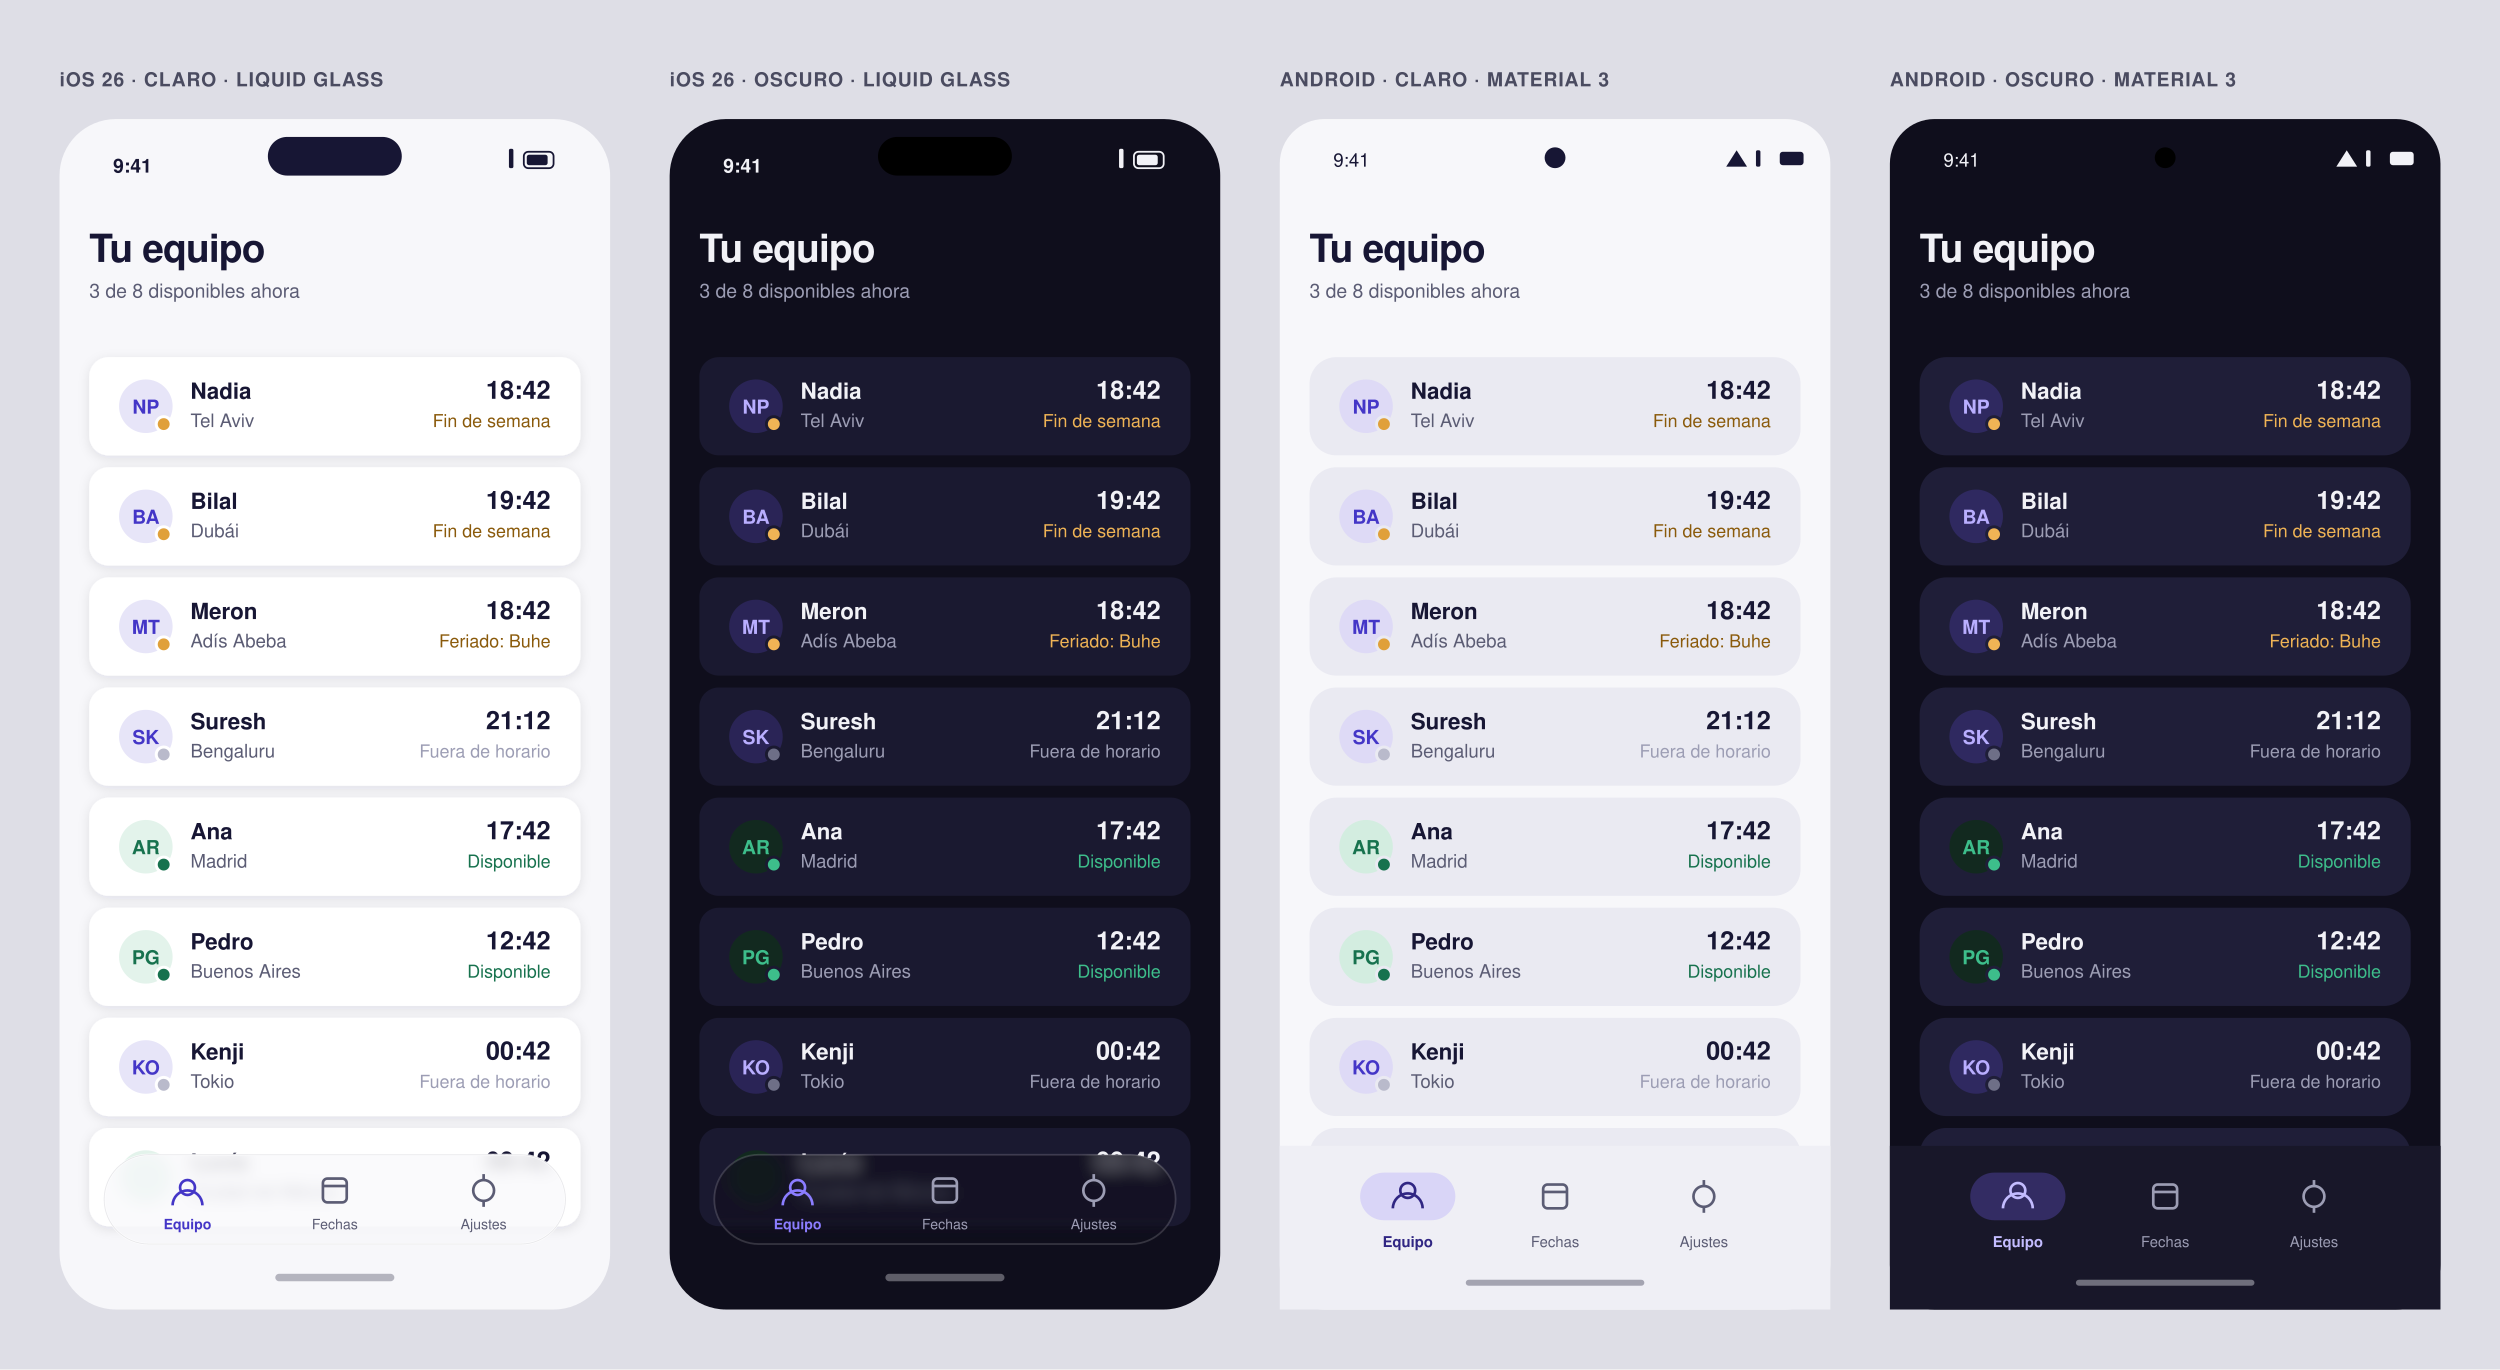
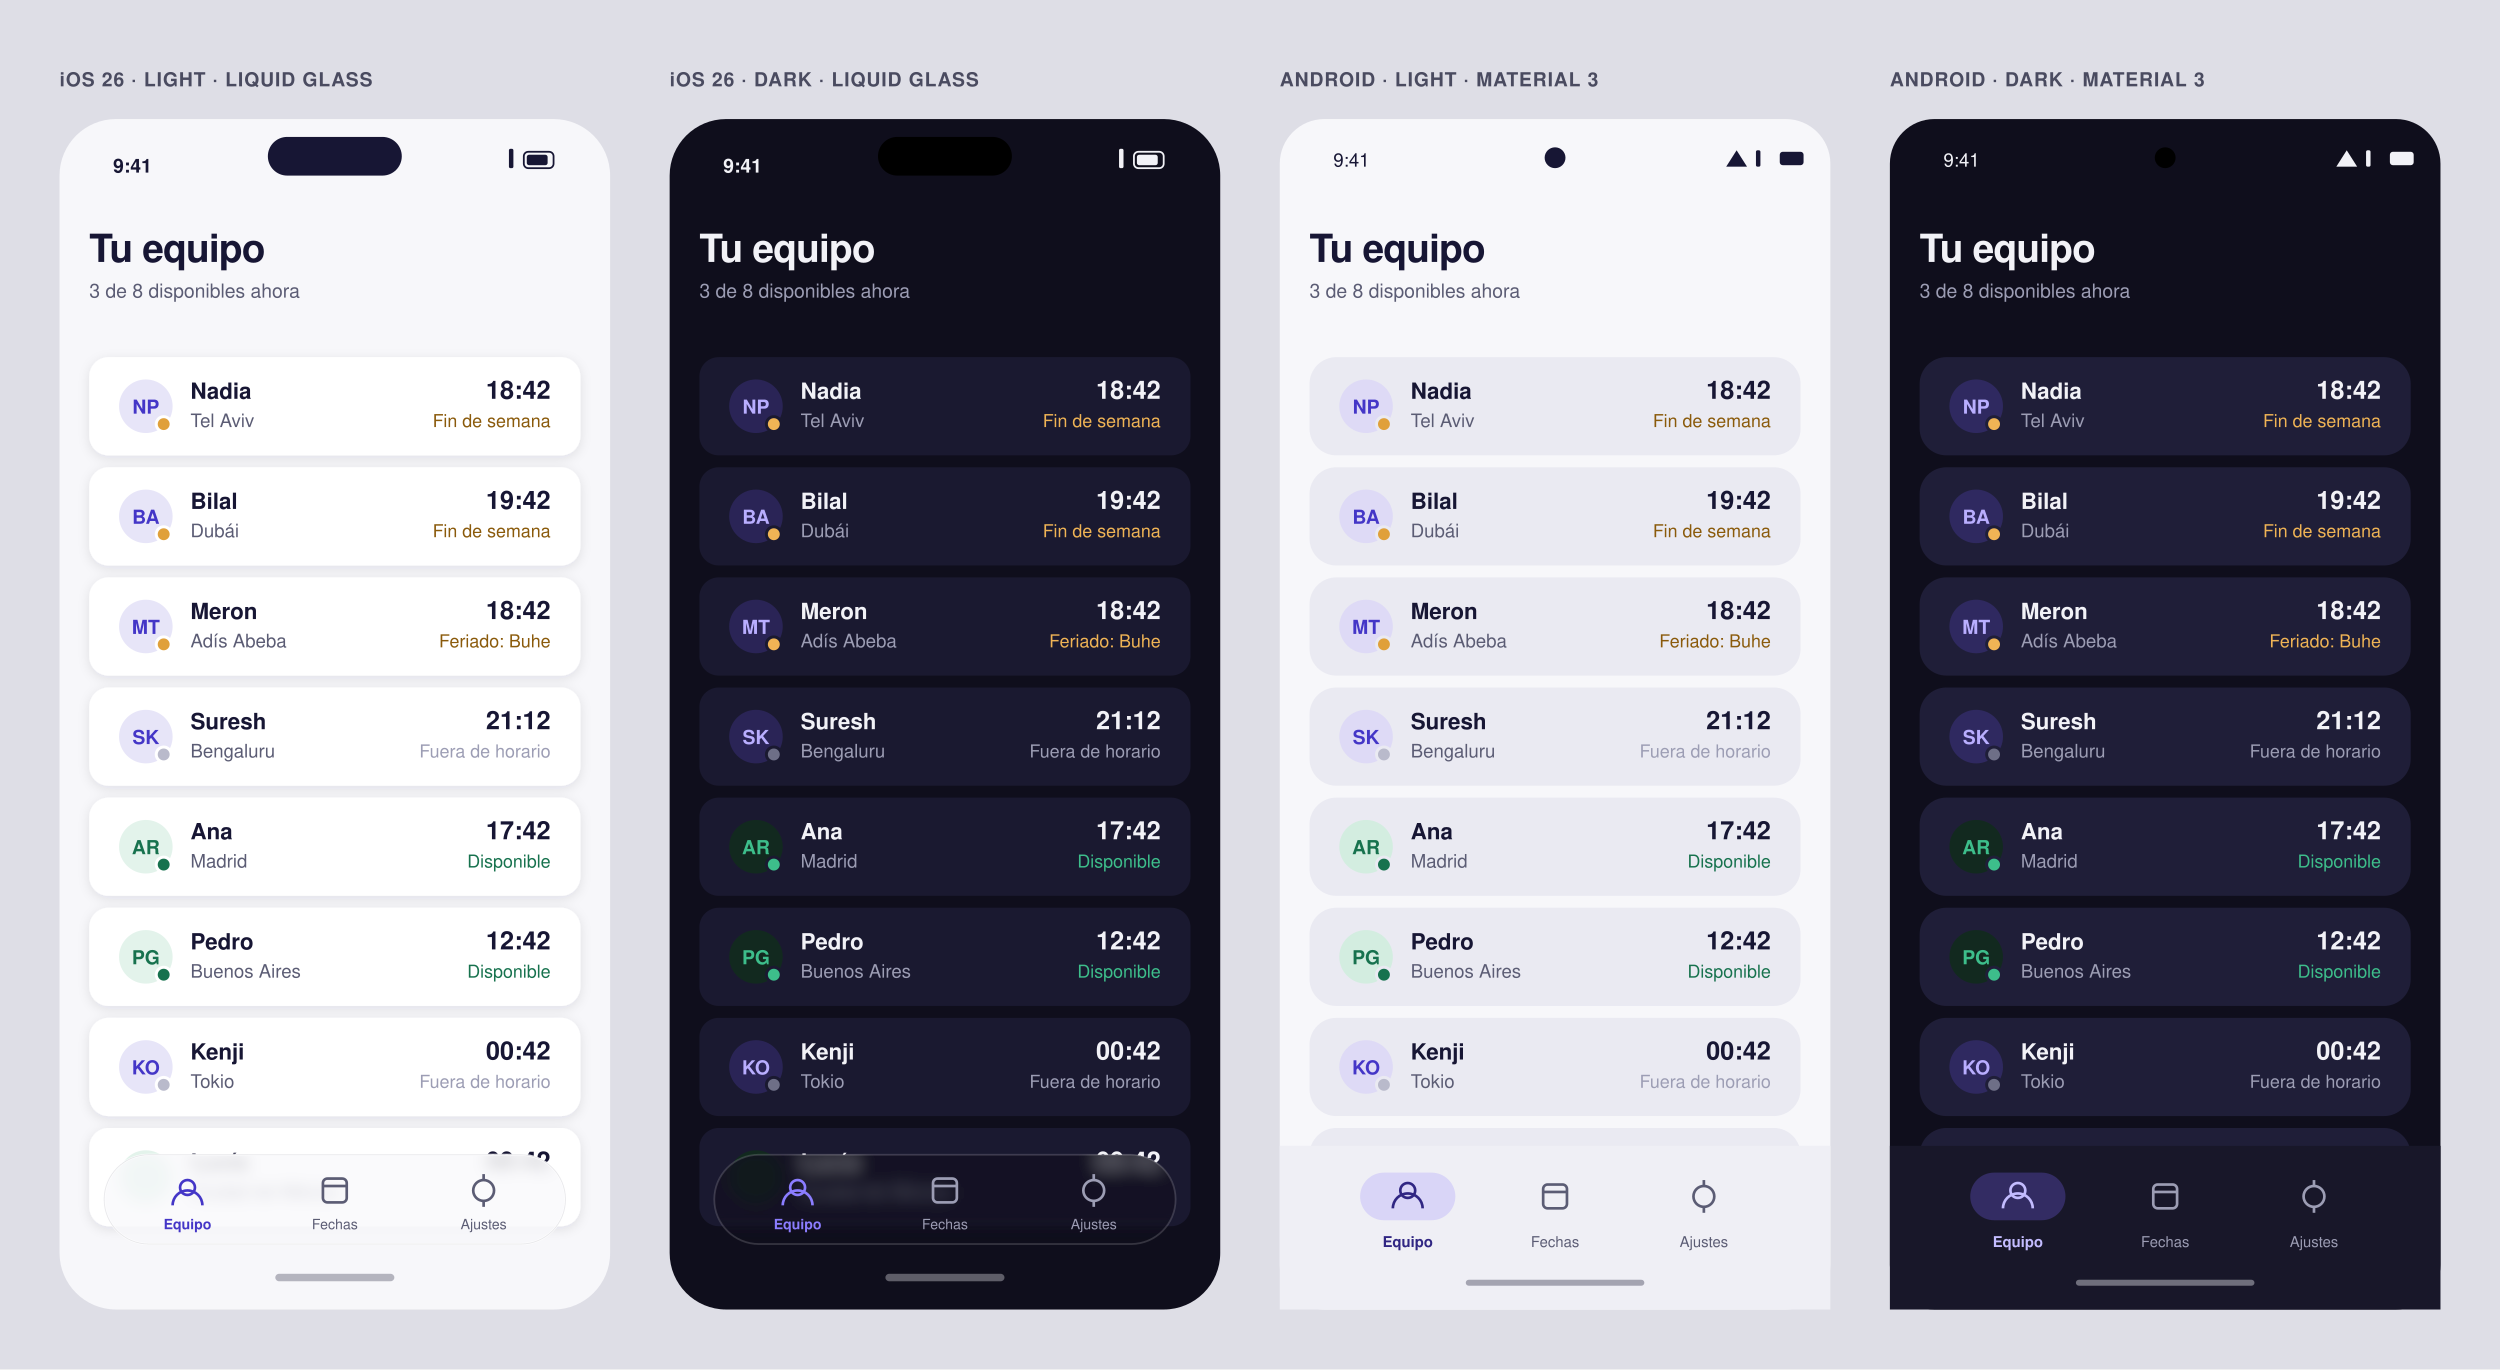
<svg xmlns="http://www.w3.org/2000/svg" width="1680" height="920" viewBox="0 0 1680 920" font-family="Helvetica Neue, Helvetica, Arial, sans-serif">
  <defs>
    <filter id="cardShadow" x="-30%" y="-30%" width="160%" height="160%">
      <feDropShadow dx="0" dy="2" stdDeviation="4" flood-color="#171634" flood-opacity="0.10" />
    </filter>
    <filter id="glassBlur" x="-20%" y="-20%" width="140%" height="140%">
      <feGaussianBlur stdDeviation="5" />
    </filter>
    <filter id="barLift" x="-40%" y="-60%" width="180%" height="240%">
      <feDropShadow dx="0" dy="4" stdDeviation="8" flood-color="#171634" flood-opacity="0.16" />
    </filter>
    <clipPath id="glassClipL">
      <rect x="70" y="776" width="310" height="60" rx="30" />
    </clipPath>
    <clipPath id="glassClipD">
      <rect x="480" y="776" width="310" height="60" rx="30" />
    </clipPath>
  </defs>
  <rect width="1680" height="920" fill="#DEDEE6" />
-   <text x="40" y="58" font-size="13" font-weight="700" letter-spacing="0.6" fill="#4A4B60">iOS 26 · CLARO · LIQUID GLASS</text>
-   <text x="450" y="58" font-size="13" font-weight="700" letter-spacing="0.6" fill="#4A4B60">iOS 26 · OSCURO · LIQUID GLASS</text>
-   <text x="860" y="58" font-size="13" font-weight="700" letter-spacing="0.6" fill="#4A4B60">ANDROID · CLARO · MATERIAL 3</text>
-   <text x="1270" y="58" font-size="13" font-weight="700" letter-spacing="0.6" fill="#4A4B60">ANDROID · OSCURO · MATERIAL 3</text>
+   <text x="40" y="58" font-size="13" font-weight="700" letter-spacing="0.6" fill="#4A4B60">iOS 26 · LIGHT · LIQUID GLASS</text>
+   <text x="450" y="58" font-size="13" font-weight="700" letter-spacing="0.6" fill="#4A4B60">iOS 26 · DARK · LIQUID GLASS</text>
+   <text x="860" y="58" font-size="13" font-weight="700" letter-spacing="0.6" fill="#4A4B60">ANDROID · LIGHT · MATERIAL 3</text>
+   <text x="1270" y="58" font-size="13" font-weight="700" letter-spacing="0.6" fill="#4A4B60">ANDROID · DARK · MATERIAL 3</text>
  <g>
    <rect x="40" y="80" width="370" height="800" rx="38" fill="#F7F7FA" />
    <rect x="180" y="92" width="90" height="26" rx="13" fill="#171634" />
    <text x="76" y="116" font-size="13" font-weight="600" fill="#171634">9:41</text>
    <g fill="#171634">
      <rect x="342" y="100" width="3" height="13" rx="1" />
      <rect x="352" y="102" width="20" height="11" rx="3" fill="none" stroke="#171634" stroke-width="1.2" />
      <rect x="354" y="104" width="14" height="7" rx="1.5" />
    </g>
    <text x="60" y="176" font-size="26" font-weight="700" letter-spacing="-0.5" fill="#171634">Tu equipo</text>
    <text x="60" y="200" font-size="13" fill="#5B5C74">3 de 8 disponibles ahora</text>
    <g filter="url(#cardShadow)">
      <rect x="60" y="240" width="330" height="66" rx="13" fill="#FFFFFF" />
      <rect x="60" y="314" width="330" height="66" rx="13" fill="#FFFFFF" />
      <rect x="60" y="388" width="330" height="66" rx="13" fill="#FFFFFF" />
      <rect x="60" y="462" width="330" height="66" rx="13" fill="#FFFFFF" />
      <rect x="60" y="536" width="330" height="66" rx="13" fill="#FFFFFF" />
      <rect x="60" y="610" width="330" height="66" rx="13" fill="#FFFFFF" />
      <rect x="60" y="684" width="330" height="66" rx="13" fill="#FFFFFF" />
      <rect x="60" y="758" width="330" height="66" rx="13" fill="#FFFFFF" />
    </g>
    <g font-family="Helvetica Neue, Helvetica, Arial, sans-serif">
      <circle cx="98" cy="273" r="18" fill="#E7E5F8" />
      <text x="98" y="278" font-size="13" font-weight="700" fill="#4436C7" text-anchor="middle">NP</text>
      <circle cx="110" cy="285" r="6" fill="#FFFFFF" />
      <circle cx="110" cy="285" r="4" fill="#E0A03A" />
      <text x="128" y="268" font-size="15" font-weight="600" fill="#171634">Nadia</text>
      <text x="128" y="287" font-size="12.5" fill="#5B5C74">Tel Aviv</text>
      <text x="370" y="268" font-size="17" font-weight="600" fill="#171634" text-anchor="end">18:42</text>
      <text x="370" y="287" font-size="12" font-weight="500" fill="#8A5A0B" text-anchor="end">Fin de semana</text>
      <circle cx="98" cy="347" r="18" fill="#E7E5F8" />
      <text x="98" y="352" font-size="13" font-weight="700" fill="#4436C7" text-anchor="middle">BA</text>
      <circle cx="110" cy="359" r="6" fill="#FFFFFF" />
      <circle cx="110" cy="359" r="4" fill="#E0A03A" />
      <text x="128" y="342" font-size="15" font-weight="600" fill="#171634">Bilal</text>
      <text x="128" y="361" font-size="12.5" fill="#5B5C74">Dubái</text>
      <text x="370" y="342" font-size="17" font-weight="600" fill="#171634" text-anchor="end">19:42</text>
      <text x="370" y="361" font-size="12" font-weight="500" fill="#8A5A0B" text-anchor="end">Fin de semana</text>
      <circle cx="98" cy="421" r="18" fill="#E7E5F8" />
      <text x="98" y="426" font-size="13" font-weight="700" fill="#4436C7" text-anchor="middle">MT</text>
      <circle cx="110" cy="433" r="6" fill="#FFFFFF" />
      <circle cx="110" cy="433" r="4" fill="#E0A03A" />
      <text x="128" y="416" font-size="15" font-weight="600" fill="#171634">Meron</text>
      <text x="128" y="435" font-size="12.5" fill="#5B5C74">Adís Abeba</text>
      <text x="370" y="416" font-size="17" font-weight="600" fill="#171634" text-anchor="end">18:42</text>
      <text x="370" y="435" font-size="12" font-weight="500" fill="#8A5A0B" text-anchor="end">Feriado: Buhe</text>
      <circle cx="98" cy="495" r="18" fill="#E7E5F8" />
      <text x="98" y="500" font-size="13" font-weight="700" fill="#4436C7" text-anchor="middle">SK</text>
      <circle cx="110" cy="507" r="6" fill="#FFFFFF" />
      <circle cx="110" cy="507" r="4" fill="#B9BACB" />
      <text x="128" y="490" font-size="15" font-weight="600" fill="#171634">Suresh</text>
      <text x="128" y="509" font-size="12.5" fill="#5B5C74">Bengaluru</text>
      <text x="370" y="490" font-size="17" font-weight="600" fill="#171634" text-anchor="end">21:12</text>
      <text x="370" y="509" font-size="12" font-weight="500" fill="#9C9DB4" text-anchor="end">Fuera de horario</text>
      <circle cx="98" cy="569" r="18" fill="#E3F3EB" />
      <text x="98" y="574" font-size="13" font-weight="700" fill="#17724E" text-anchor="middle">AR</text>
      <circle cx="110" cy="581" r="6" fill="#FFFFFF" />
      <circle cx="110" cy="581" r="4" fill="#17724E" />
      <text x="128" y="564" font-size="15" font-weight="600" fill="#171634">Ana</text>
      <text x="128" y="583" font-size="12.5" fill="#5B5C74">Madrid</text>
      <text x="370" y="564" font-size="17" font-weight="600" fill="#171634" text-anchor="end">17:42</text>
      <text x="370" y="583" font-size="12" font-weight="500" fill="#17724E" text-anchor="end">Disponible</text>
      <circle cx="98" cy="643" r="18" fill="#E3F3EB" />
      <text x="98" y="648" font-size="13" font-weight="700" fill="#17724E" text-anchor="middle">PG</text>
      <circle cx="110" cy="655" r="6" fill="#FFFFFF" />
      <circle cx="110" cy="655" r="4" fill="#17724E" />
      <text x="128" y="638" font-size="15" font-weight="600" fill="#171634">Pedro</text>
      <text x="128" y="657" font-size="12.5" fill="#5B5C74">Buenos Aires</text>
      <text x="370" y="638" font-size="17" font-weight="600" fill="#171634" text-anchor="end">12:42</text>
      <text x="370" y="657" font-size="12" font-weight="500" fill="#17724E" text-anchor="end">Disponible</text>
      <circle cx="98" cy="717" r="18" fill="#E7E5F8" />
      <text x="98" y="722" font-size="13" font-weight="700" fill="#4436C7" text-anchor="middle">KO</text>
      <circle cx="110" cy="729" r="6" fill="#FFFFFF" />
      <circle cx="110" cy="729" r="4" fill="#B9BACB" />
      <text x="128" y="712" font-size="15" font-weight="600" fill="#171634">Kenji</text>
      <text x="128" y="731" font-size="12.5" fill="#5B5C74">Tokio</text>
      <text x="370" y="712" font-size="17" font-weight="600" fill="#171634" text-anchor="end">00:42</text>
      <text x="370" y="731" font-size="12" font-weight="500" fill="#9C9DB4" text-anchor="end">Fuera de horario</text>
      <circle cx="98" cy="791" r="18" fill="#E3F3EB" />
      <text x="98" y="796" font-size="13" font-weight="700" fill="#17724E" text-anchor="middle">LM</text>
      <circle cx="110" cy="803" r="6" fill="#FFFFFF" />
      <circle cx="110" cy="803" r="4" fill="#17724E" />
      <text x="128" y="786" font-size="15" font-weight="600" fill="#171634">Lucía</text>
      <text x="128" y="805" font-size="12.5" fill="#5B5C74">Ciudad de México</text>
      <text x="370" y="786" font-size="17" font-weight="600" fill="#171634" text-anchor="end">09:42</text>
      <text x="370" y="805" font-size="12" font-weight="500" fill="#17724E" text-anchor="end">Disponible</text>
    </g>
    <g clip-path="url(#glassClipL)">
      <g filter="url(#glassBlur)">
        <rect x="60" y="758" width="330" height="66" rx="13" fill="#FFFFFF" />
        <circle cx="98" cy="791" r="18" fill="#E3F3EB" />
        <text x="128" y="786" font-size="15" font-weight="600" fill="#171634">Lucía</text>
        <text x="128" y="805" font-size="12.5" fill="#5B5C74">Ciudad de México</text>
        <text x="370" y="786" font-size="17" font-weight="600" fill="#171634" text-anchor="end">09:42</text>
      </g>
      <rect x="70" y="776" width="310" height="60" fill="#F7F7FA" opacity="0.68" />
    </g>
    <rect x="70" y="776" width="310" height="60" rx="30" fill="none" stroke="#FFFFFF" stroke-width="1.4" opacity="0.85" />
    <rect x="70" y="776" width="310" height="60" rx="30" fill="none" stroke="#171634" stroke-width="0.6" opacity="0.10" />
    <g>
      <circle cx="126" cy="798" r="5" fill="none" stroke="#4436C7" stroke-width="1.8" />
      <path d="M116 810 a10 10 0 0 1 20 0" fill="none" stroke="#4436C7" stroke-width="1.8" />
      <text x="126" y="826" font-size="9.5" font-weight="600" fill="#4436C7" text-anchor="middle">Equipo</text>
    </g>
    <g>
      <rect x="217" y="792" width="16" height="16" rx="3" fill="none" stroke="#5B5C74" stroke-width="1.8" />
      <line x1="217" y1="797" x2="233" y2="797" stroke="#5B5C74" stroke-width="1.8" />
      <text x="225" y="826" font-size="9.5" font-weight="500" fill="#5B5C74" text-anchor="middle">Fechas</text>
    </g>
    <g>
      <circle cx="325" cy="800" r="7" fill="none" stroke="#5B5C74" stroke-width="1.8" />
      <line x1="325" y1="789" x2="325" y2="793" stroke="#5B5C74" stroke-width="1.8" />
      <line x1="325" y1="807" x2="325" y2="811" stroke="#5B5C74" stroke-width="1.8" />
      <text x="325" y="826" font-size="9.5" font-weight="500" fill="#5B5C74" text-anchor="middle">Ajustes</text>
    </g>
    <rect x="185" y="856" width="80" height="5" rx="2.5" fill="#171634" opacity="0.3" />
  </g>
  <g>
    <rect x="450" y="80" width="370" height="800" rx="38" fill="#0F0E1C" />
    <rect x="590" y="92" width="90" height="26" rx="13" fill="#000000" />
    <text x="486" y="116" font-size="13" font-weight="600" fill="#F2F2F7">9:41</text>
    <g fill="#F2F2F7">
      <rect x="752" y="100" width="3" height="13" rx="1" />
      <rect x="762" y="102" width="20" height="11" rx="3" fill="none" stroke="#F2F2F7" stroke-width="1.2" />
      <rect x="764" y="104" width="14" height="7" rx="1.5" />
    </g>
    <text x="470" y="176" font-size="26" font-weight="700" letter-spacing="-0.5" fill="#F2F2F7">Tu equipo</text>
    <text x="470" y="200" font-size="13" fill="#9C9DB4">3 de 8 disponibles ahora</text>
    <g fill="#1A1930">
      <rect x="470" y="240" width="330" height="66" rx="13" />
      <rect x="470" y="314" width="330" height="66" rx="13" />
      <rect x="470" y="388" width="330" height="66" rx="13" />
      <rect x="470" y="462" width="330" height="66" rx="13" />
      <rect x="470" y="536" width="330" height="66" rx="13" />
      <rect x="470" y="610" width="330" height="66" rx="13" />
      <rect x="470" y="684" width="330" height="66" rx="13" />
      <rect x="470" y="758" width="330" height="66" rx="13" />
    </g>
    <g>
      <circle cx="508" cy="273" r="18" fill="#2A2456" />
      <text x="508" y="278" font-size="13" font-weight="700" fill="#B9AEFF" text-anchor="middle">NP</text>
      <circle cx="520" cy="285" r="6" fill="#1A1930" />
      <circle cx="520" cy="285" r="4" fill="#F0B455" />
      <text x="538" y="268" font-size="15" font-weight="600" fill="#F2F2F7">Nadia</text>
      <text x="538" y="287" font-size="12.5" fill="#9C9DB4">Tel Aviv</text>
      <text x="780" y="268" font-size="17" font-weight="600" fill="#F2F2F7" text-anchor="end">18:42</text>
      <text x="780" y="287" font-size="12" font-weight="500" fill="#F0B455" text-anchor="end">Fin de semana</text>
      <circle cx="508" cy="347" r="18" fill="#2A2456" />
      <text x="508" y="352" font-size="13" font-weight="700" fill="#B9AEFF" text-anchor="middle">BA</text>
      <circle cx="520" cy="359" r="6" fill="#1A1930" />
      <circle cx="520" cy="359" r="4" fill="#F0B455" />
      <text x="538" y="342" font-size="15" font-weight="600" fill="#F2F2F7">Bilal</text>
      <text x="538" y="361" font-size="12.5" fill="#9C9DB4">Dubái</text>
      <text x="780" y="342" font-size="17" font-weight="600" fill="#F2F2F7" text-anchor="end">19:42</text>
      <text x="780" y="361" font-size="12" font-weight="500" fill="#F0B455" text-anchor="end">Fin de semana</text>
      <circle cx="508" cy="421" r="18" fill="#2A2456" />
      <text x="508" y="426" font-size="13" font-weight="700" fill="#B9AEFF" text-anchor="middle">MT</text>
      <circle cx="520" cy="433" r="6" fill="#1A1930" />
      <circle cx="520" cy="433" r="4" fill="#F0B455" />
      <text x="538" y="416" font-size="15" font-weight="600" fill="#F2F2F7">Meron</text>
      <text x="538" y="435" font-size="12.5" fill="#9C9DB4">Adís Abeba</text>
      <text x="780" y="416" font-size="17" font-weight="600" fill="#F2F2F7" text-anchor="end">18:42</text>
      <text x="780" y="435" font-size="12" font-weight="500" fill="#F0B455" text-anchor="end">Feriado: Buhe</text>
      <circle cx="508" cy="495" r="18" fill="#2A2456" />
      <text x="508" y="500" font-size="13" font-weight="700" fill="#B9AEFF" text-anchor="middle">SK</text>
      <circle cx="520" cy="507" r="6" fill="#1A1930" />
      <circle cx="520" cy="507" r="4" fill="#6E6F87" />
      <text x="538" y="490" font-size="15" font-weight="600" fill="#F2F2F7">Suresh</text>
      <text x="538" y="509" font-size="12.5" fill="#9C9DB4">Bengaluru</text>
      <text x="780" y="490" font-size="17" font-weight="600" fill="#F2F2F7" text-anchor="end">21:12</text>
      <text x="780" y="509" font-size="12" font-weight="500" fill="#9C9DB4" text-anchor="end">Fuera de horario</text>
      <circle cx="508" cy="569" r="18" fill="#12291F" />
      <text x="508" y="574" font-size="13" font-weight="700" fill="#3DBE8B" text-anchor="middle">AR</text>
      <circle cx="520" cy="581" r="6" fill="#1A1930" />
      <circle cx="520" cy="581" r="4" fill="#3DBE8B" />
      <text x="538" y="564" font-size="15" font-weight="600" fill="#F2F2F7">Ana</text>
      <text x="538" y="583" font-size="12.5" fill="#9C9DB4">Madrid</text>
      <text x="780" y="564" font-size="17" font-weight="600" fill="#F2F2F7" text-anchor="end">17:42</text>
      <text x="780" y="583" font-size="12" font-weight="500" fill="#3DBE8B" text-anchor="end">Disponible</text>
      <circle cx="508" cy="643" r="18" fill="#12291F" />
      <text x="508" y="648" font-size="13" font-weight="700" fill="#3DBE8B" text-anchor="middle">PG</text>
      <circle cx="520" cy="655" r="6" fill="#1A1930" />
      <circle cx="520" cy="655" r="4" fill="#3DBE8B" />
      <text x="538" y="638" font-size="15" font-weight="600" fill="#F2F2F7">Pedro</text>
      <text x="538" y="657" font-size="12.5" fill="#9C9DB4">Buenos Aires</text>
      <text x="780" y="638" font-size="17" font-weight="600" fill="#F2F2F7" text-anchor="end">12:42</text>
      <text x="780" y="657" font-size="12" font-weight="500" fill="#3DBE8B" text-anchor="end">Disponible</text>
      <circle cx="508" cy="717" r="18" fill="#2A2456" />
      <text x="508" y="722" font-size="13" font-weight="700" fill="#B9AEFF" text-anchor="middle">KO</text>
      <circle cx="520" cy="729" r="6" fill="#1A1930" />
      <circle cx="520" cy="729" r="4" fill="#6E6F87" />
      <text x="538" y="712" font-size="15" font-weight="600" fill="#F2F2F7">Kenji</text>
      <text x="538" y="731" font-size="12.5" fill="#9C9DB4">Tokio</text>
      <text x="780" y="712" font-size="17" font-weight="600" fill="#F2F2F7" text-anchor="end">00:42</text>
      <text x="780" y="731" font-size="12" font-weight="500" fill="#9C9DB4" text-anchor="end">Fuera de horario</text>
      <circle cx="508" cy="791" r="18" fill="#12291F" />
      <text x="508" y="796" font-size="13" font-weight="700" fill="#3DBE8B" text-anchor="middle">LM</text>
      <circle cx="520" cy="803" r="6" fill="#1A1930" />
      <circle cx="520" cy="803" r="4" fill="#3DBE8B" />
      <text x="538" y="786" font-size="15" font-weight="600" fill="#F2F2F7">Lucía</text>
      <text x="538" y="805" font-size="12.5" fill="#9C9DB4">Ciudad de México</text>
      <text x="780" y="786" font-size="17" font-weight="600" fill="#F2F2F7" text-anchor="end">09:42</text>
      <text x="780" y="805" font-size="12" font-weight="500" fill="#3DBE8B" text-anchor="end">Disponible</text>
    </g>
    <g clip-path="url(#glassClipD)">
      <g filter="url(#glassBlur)">
        <rect x="470" y="758" width="330" height="66" rx="13" fill="#1A1930" />
        <circle cx="508" cy="791" r="18" fill="#12291F" />
        <text x="538" y="786" font-size="15" font-weight="600" fill="#F2F2F7">Lucía</text>
        <text x="538" y="805" font-size="12.5" fill="#9C9DB4">Ciudad de México</text>
        <text x="780" y="786" font-size="17" font-weight="600" fill="#F2F2F7" text-anchor="end">09:42</text>
      </g>
      <rect x="480" y="776" width="310" height="60" fill="#0F0E1C" opacity="0.62" />
    </g>
    <rect x="480" y="776" width="310" height="60" rx="30" fill="none" stroke="#FFFFFF" stroke-width="1.2" opacity="0.16" />
    <g>
      <circle cx="536" cy="798" r="5" fill="none" stroke="#8B7DFF" stroke-width="1.8" />
      <path d="M526 810 a10 10 0 0 1 20 0" fill="none" stroke="#8B7DFF" stroke-width="1.8" />
      <text x="536" y="826" font-size="9.5" font-weight="600" fill="#8B7DFF" text-anchor="middle">Equipo</text>
    </g>
    <g>
      <rect x="627" y="792" width="16" height="16" rx="3" fill="none" stroke="#9C9DB4" stroke-width="1.8" />
      <line x1="627" y1="797" x2="643" y2="797" stroke="#9C9DB4" stroke-width="1.8" />
      <text x="635" y="826" font-size="9.5" font-weight="500" fill="#9C9DB4" text-anchor="middle">Fechas</text>
    </g>
    <g>
      <circle cx="735" cy="800" r="7" fill="none" stroke="#9C9DB4" stroke-width="1.8" />
      <line x1="735" y1="789" x2="735" y2="793" stroke="#9C9DB4" stroke-width="1.8" />
      <line x1="735" y1="807" x2="735" y2="811" stroke="#9C9DB4" stroke-width="1.8" />
      <text x="735" y="826" font-size="9.5" font-weight="500" fill="#9C9DB4" text-anchor="middle">Ajustes</text>
    </g>
    <rect x="595" y="856" width="80" height="5" rx="2.5" fill="#F2F2F7" opacity="0.35" />
  </g>
  <g>
    <rect x="860" y="80" width="370" height="800" rx="30" fill="#F7F7FA" />
    <circle cx="1045" cy="106" r="7" fill="#171634" />
    <text x="896" y="112" font-size="12.5" font-weight="500" fill="#171634">9:41</text>
    <g fill="#171634">
      <path d="M1160 112 l7 -11 l7 11 z" />
      <rect x="1180" y="101" width="3" height="11" rx="1" />
      <rect x="1196" y="102" width="16" height="9" rx="2" />
    </g>
    <text x="880" y="176" font-size="26" font-weight="700" letter-spacing="-0.5" fill="#171634">Tu equipo</text>
    <text x="880" y="200" font-size="13" fill="#5B5C74">3 de 8 disponibles ahora</text>
    <g fill="#EAEAF2">
      <rect x="880" y="240" width="330" height="66" rx="18" />
      <rect x="880" y="314" width="330" height="66" rx="18" />
      <rect x="880" y="388" width="330" height="66" rx="18" />
      <rect x="880" y="462" width="330" height="66" rx="18" />
      <rect x="880" y="536" width="330" height="66" rx="18" />
      <rect x="880" y="610" width="330" height="66" rx="18" />
      <rect x="880" y="684" width="330" height="66" rx="18" />
      <rect x="880" y="758" width="330" height="66" rx="18" />
    </g>
    <g>
      <circle cx="918" cy="273" r="18" fill="#DEDAF6" />
      <text x="918" y="278" font-size="13" font-weight="700" fill="#4436C7" text-anchor="middle">NP</text>
      <circle cx="930" cy="285" r="6" fill="#EAEAF2" />
      <circle cx="930" cy="285" r="4" fill="#E0A03A" />
      <text x="948" y="268" font-size="15" font-weight="600" fill="#171634">Nadia</text>
      <text x="948" y="287" font-size="12.5" fill="#5B5C74">Tel Aviv</text>
      <text x="1190" y="268" font-size="17" font-weight="600" fill="#171634" text-anchor="end">18:42</text>
      <text x="1190" y="287" font-size="12" font-weight="500" fill="#8A5A0B" text-anchor="end">Fin de semana</text>
      <circle cx="918" cy="347" r="18" fill="#DEDAF6" />
      <text x="918" y="352" font-size="13" font-weight="700" fill="#4436C7" text-anchor="middle">BA</text>
      <circle cx="930" cy="359" r="6" fill="#EAEAF2" />
      <circle cx="930" cy="359" r="4" fill="#E0A03A" />
      <text x="948" y="342" font-size="15" font-weight="600" fill="#171634">Bilal</text>
      <text x="948" y="361" font-size="12.5" fill="#5B5C74">Dubái</text>
      <text x="1190" y="342" font-size="17" font-weight="600" fill="#171634" text-anchor="end">19:42</text>
      <text x="1190" y="361" font-size="12" font-weight="500" fill="#8A5A0B" text-anchor="end">Fin de semana</text>
      <circle cx="918" cy="421" r="18" fill="#DEDAF6" />
      <text x="918" y="426" font-size="13" font-weight="700" fill="#4436C7" text-anchor="middle">MT</text>
      <circle cx="930" cy="433" r="6" fill="#EAEAF2" />
      <circle cx="930" cy="433" r="4" fill="#E0A03A" />
      <text x="948" y="416" font-size="15" font-weight="600" fill="#171634">Meron</text>
      <text x="948" y="435" font-size="12.5" fill="#5B5C74">Adís Abeba</text>
      <text x="1190" y="416" font-size="17" font-weight="600" fill="#171634" text-anchor="end">18:42</text>
      <text x="1190" y="435" font-size="12" font-weight="500" fill="#8A5A0B" text-anchor="end">Feriado: Buhe</text>
      <circle cx="918" cy="495" r="18" fill="#DEDAF6" />
      <text x="918" y="500" font-size="13" font-weight="700" fill="#4436C7" text-anchor="middle">SK</text>
      <circle cx="930" cy="507" r="6" fill="#EAEAF2" />
      <circle cx="930" cy="507" r="4" fill="#B9BACB" />
      <text x="948" y="490" font-size="15" font-weight="600" fill="#171634">Suresh</text>
      <text x="948" y="509" font-size="12.5" fill="#5B5C74">Bengaluru</text>
      <text x="1190" y="490" font-size="17" font-weight="600" fill="#171634" text-anchor="end">21:12</text>
      <text x="1190" y="509" font-size="12" font-weight="500" fill="#9C9DB4" text-anchor="end">Fuera de horario</text>
      <circle cx="918" cy="569" r="18" fill="#D3EDE0" />
      <text x="918" y="574" font-size="13" font-weight="700" fill="#17724E" text-anchor="middle">AR</text>
      <circle cx="930" cy="581" r="6" fill="#EAEAF2" />
      <circle cx="930" cy="581" r="4" fill="#17724E" />
      <text x="948" y="564" font-size="15" font-weight="600" fill="#171634">Ana</text>
      <text x="948" y="583" font-size="12.5" fill="#5B5C74">Madrid</text>
      <text x="1190" y="564" font-size="17" font-weight="600" fill="#171634" text-anchor="end">17:42</text>
      <text x="1190" y="583" font-size="12" font-weight="500" fill="#17724E" text-anchor="end">Disponible</text>
      <circle cx="918" cy="643" r="18" fill="#D3EDE0" />
      <text x="918" y="648" font-size="13" font-weight="700" fill="#17724E" text-anchor="middle">PG</text>
      <circle cx="930" cy="655" r="6" fill="#EAEAF2" />
      <circle cx="930" cy="655" r="4" fill="#17724E" />
      <text x="948" y="638" font-size="15" font-weight="600" fill="#171634">Pedro</text>
      <text x="948" y="657" font-size="12.5" fill="#5B5C74">Buenos Aires</text>
      <text x="1190" y="638" font-size="17" font-weight="600" fill="#171634" text-anchor="end">12:42</text>
      <text x="1190" y="657" font-size="12" font-weight="500" fill="#17724E" text-anchor="end">Disponible</text>
      <circle cx="918" cy="717" r="18" fill="#DEDAF6" />
      <text x="918" y="722" font-size="13" font-weight="700" fill="#4436C7" text-anchor="middle">KO</text>
      <circle cx="930" cy="729" r="6" fill="#EAEAF2" />
      <circle cx="930" cy="729" r="4" fill="#B9BACB" />
      <text x="948" y="712" font-size="15" font-weight="600" fill="#171634">Kenji</text>
      <text x="948" y="731" font-size="12.5" fill="#5B5C74">Tokio</text>
      <text x="1190" y="712" font-size="17" font-weight="600" fill="#171634" text-anchor="end">00:42</text>
      <text x="1190" y="731" font-size="12" font-weight="500" fill="#9C9DB4" text-anchor="end">Fuera de horario</text>
    </g>
    <rect x="860" y="770" width="370" height="110" fill="#EFEFF5" />
    <rect x="914" y="788" width="64" height="32" rx="16" fill="#D9D5F7" />
    <g>
      <circle cx="946" cy="800" r="5" fill="none" stroke="#302683" stroke-width="1.8" />
      <path d="M936 812 a10 10 0 0 1 20 0" fill="none" stroke="#302683" stroke-width="1.8" />
      <text x="946" y="838" font-size="10" font-weight="600" fill="#302683" text-anchor="middle">Equipo</text>
    </g>
    <g>
      <rect x="1037" y="796" width="16" height="16" rx="3" fill="none" stroke="#5B5C74" stroke-width="1.8" />
      <line x1="1037" y1="801" x2="1053" y2="801" stroke="#5B5C74" stroke-width="1.8" />
      <text x="1045" y="838" font-size="10" font-weight="500" fill="#5B5C74" text-anchor="middle">Fechas</text>
    </g>
    <g>
      <circle cx="1145" cy="804" r="7" fill="none" stroke="#5B5C74" stroke-width="1.8" />
      <line x1="1145" y1="793" x2="1145" y2="797" stroke="#5B5C74" stroke-width="1.8" />
      <line x1="1145" y1="811" x2="1145" y2="815" stroke="#5B5C74" stroke-width="1.8" />
      <text x="1145" y="838" font-size="10" font-weight="500" fill="#5B5C74" text-anchor="middle">Ajustes</text>
    </g>
    <rect x="985" y="860" width="120" height="4" rx="2" fill="#171634" opacity="0.35" />
  </g>
  <g>
    <rect x="1270" y="80" width="370" height="800" rx="30" fill="#0F0E1C" />
    <circle cx="1455" cy="106" r="7" fill="#000000" />
    <text x="1306" y="112" font-size="12.5" font-weight="500" fill="#F2F2F7">9:41</text>
    <g fill="#F2F2F7">
      <path d="M1570 112 l7 -11 l7 11 z" />
      <rect x="1590" y="101" width="3" height="11" rx="1" />
      <rect x="1606" y="102" width="16" height="9" rx="2" />
    </g>
    <text x="1290" y="176" font-size="26" font-weight="700" letter-spacing="-0.5" fill="#F2F2F7">Tu equipo</text>
    <text x="1290" y="200" font-size="13" fill="#9C9DB4">3 de 8 disponibles ahora</text>
    <g fill="#1F1E38">
      <rect x="1290" y="240" width="330" height="66" rx="18" />
      <rect x="1290" y="314" width="330" height="66" rx="18" />
      <rect x="1290" y="388" width="330" height="66" rx="18" />
      <rect x="1290" y="462" width="330" height="66" rx="18" />
      <rect x="1290" y="536" width="330" height="66" rx="18" />
      <rect x="1290" y="610" width="330" height="66" rx="18" />
      <rect x="1290" y="684" width="330" height="66" rx="18" />
      <rect x="1290" y="758" width="330" height="66" rx="18" />
    </g>
    <g>
      <circle cx="1328" cy="273" r="18" fill="#2F2960" />
      <text x="1328" y="278" font-size="13" font-weight="700" fill="#B9AEFF" text-anchor="middle">NP</text>
      <circle cx="1340" cy="285" r="6" fill="#1F1E38" />
      <circle cx="1340" cy="285" r="4" fill="#F0B455" />
      <text x="1358" y="268" font-size="15" font-weight="600" fill="#F2F2F7">Nadia</text>
      <text x="1358" y="287" font-size="12.5" fill="#9C9DB4">Tel Aviv</text>
      <text x="1600" y="268" font-size="17" font-weight="600" fill="#F2F2F7" text-anchor="end">18:42</text>
      <text x="1600" y="287" font-size="12" font-weight="500" fill="#F0B455" text-anchor="end">Fin de semana</text>
      <circle cx="1328" cy="347" r="18" fill="#2F2960" />
      <text x="1328" y="352" font-size="13" font-weight="700" fill="#B9AEFF" text-anchor="middle">BA</text>
      <circle cx="1340" cy="359" r="6" fill="#1F1E38" />
      <circle cx="1340" cy="359" r="4" fill="#F0B455" />
      <text x="1358" y="342" font-size="15" font-weight="600" fill="#F2F2F7">Bilal</text>
      <text x="1358" y="361" font-size="12.5" fill="#9C9DB4">Dubái</text>
      <text x="1600" y="342" font-size="17" font-weight="600" fill="#F2F2F7" text-anchor="end">19:42</text>
      <text x="1600" y="361" font-size="12" font-weight="500" fill="#F0B455" text-anchor="end">Fin de semana</text>
      <circle cx="1328" cy="421" r="18" fill="#2F2960" />
      <text x="1328" y="426" font-size="13" font-weight="700" fill="#B9AEFF" text-anchor="middle">MT</text>
      <circle cx="1340" cy="433" r="6" fill="#1F1E38" />
      <circle cx="1340" cy="433" r="4" fill="#F0B455" />
      <text x="1358" y="416" font-size="15" font-weight="600" fill="#F2F2F7">Meron</text>
      <text x="1358" y="435" font-size="12.5" fill="#9C9DB4">Adís Abeba</text>
      <text x="1600" y="416" font-size="17" font-weight="600" fill="#F2F2F7" text-anchor="end">18:42</text>
      <text x="1600" y="435" font-size="12" font-weight="500" fill="#F0B455" text-anchor="end">Feriado: Buhe</text>
      <circle cx="1328" cy="495" r="18" fill="#2F2960" />
      <text x="1328" y="500" font-size="13" font-weight="700" fill="#B9AEFF" text-anchor="middle">SK</text>
      <circle cx="1340" cy="507" r="6" fill="#1F1E38" />
      <circle cx="1340" cy="507" r="4" fill="#6E6F87" />
      <text x="1358" y="490" font-size="15" font-weight="600" fill="#F2F2F7">Suresh</text>
      <text x="1358" y="509" font-size="12.5" fill="#9C9DB4">Bengaluru</text>
      <text x="1600" y="490" font-size="17" font-weight="600" fill="#F2F2F7" text-anchor="end">21:12</text>
      <text x="1600" y="509" font-size="12" font-weight="500" fill="#9C9DB4" text-anchor="end">Fuera de horario</text>
      <circle cx="1328" cy="569" r="18" fill="#12291F" />
      <text x="1328" y="574" font-size="13" font-weight="700" fill="#3DBE8B" text-anchor="middle">AR</text>
      <circle cx="1340" cy="581" r="6" fill="#1F1E38" />
      <circle cx="1340" cy="581" r="4" fill="#3DBE8B" />
      <text x="1358" y="564" font-size="15" font-weight="600" fill="#F2F2F7">Ana</text>
      <text x="1358" y="583" font-size="12.5" fill="#9C9DB4">Madrid</text>
      <text x="1600" y="564" font-size="17" font-weight="600" fill="#F2F2F7" text-anchor="end">17:42</text>
      <text x="1600" y="583" font-size="12" font-weight="500" fill="#3DBE8B" text-anchor="end">Disponible</text>
      <circle cx="1328" cy="643" r="18" fill="#12291F" />
      <text x="1328" y="648" font-size="13" font-weight="700" fill="#3DBE8B" text-anchor="middle">PG</text>
      <circle cx="1340" cy="655" r="6" fill="#1F1E38" />
      <circle cx="1340" cy="655" r="4" fill="#3DBE8B" />
      <text x="1358" y="638" font-size="15" font-weight="600" fill="#F2F2F7">Pedro</text>
      <text x="1358" y="657" font-size="12.5" fill="#9C9DB4">Buenos Aires</text>
      <text x="1600" y="638" font-size="17" font-weight="600" fill="#F2F2F7" text-anchor="end">12:42</text>
      <text x="1600" y="657" font-size="12" font-weight="500" fill="#3DBE8B" text-anchor="end">Disponible</text>
      <circle cx="1328" cy="717" r="18" fill="#2F2960" />
      <text x="1328" y="722" font-size="13" font-weight="700" fill="#B9AEFF" text-anchor="middle">KO</text>
      <circle cx="1340" cy="729" r="6" fill="#1F1E38" />
      <circle cx="1340" cy="729" r="4" fill="#6E6F87" />
      <text x="1358" y="712" font-size="15" font-weight="600" fill="#F2F2F7">Kenji</text>
      <text x="1358" y="731" font-size="12.5" fill="#9C9DB4">Tokio</text>
      <text x="1600" y="712" font-size="17" font-weight="600" fill="#F2F2F7" text-anchor="end">00:42</text>
      <text x="1600" y="731" font-size="12" font-weight="500" fill="#9C9DB4" text-anchor="end">Fuera de horario</text>
    </g>
    <rect x="1270" y="770" width="370" height="110" fill="#181729" />
    <rect x="1324" y="788" width="64" height="32" rx="16" fill="#332C63" />
    <g>
      <circle cx="1356" cy="800" r="5" fill="none" stroke="#C3BCFF" stroke-width="1.8" />
      <path d="M1346 812 a10 10 0 0 1 20 0" fill="none" stroke="#C3BCFF" stroke-width="1.8" />
      <text x="1356" y="838" font-size="10" font-weight="600" fill="#C3BCFF" text-anchor="middle">Equipo</text>
    </g>
    <g>
      <rect x="1447" y="796" width="16" height="16" rx="3" fill="none" stroke="#9C9DB4" stroke-width="1.8" />
      <line x1="1447" y1="801" x2="1463" y2="801" stroke="#9C9DB4" stroke-width="1.8" />
      <text x="1455" y="838" font-size="10" font-weight="500" fill="#9C9DB4" text-anchor="middle">Fechas</text>
    </g>
    <g>
      <circle cx="1555" cy="804" r="7" fill="none" stroke="#9C9DB4" stroke-width="1.8" />
      <line x1="1555" y1="793" x2="1555" y2="797" stroke="#9C9DB4" stroke-width="1.8" />
      <line x1="1555" y1="811" x2="1555" y2="815" stroke="#9C9DB4" stroke-width="1.8" />
      <text x="1555" y="838" font-size="10" font-weight="500" fill="#9C9DB4" text-anchor="middle">Ajustes</text>
    </g>
    <rect x="1395" y="860" width="120" height="4" rx="2" fill="#F2F2F7" opacity="0.4" />
  </g>
</svg>
